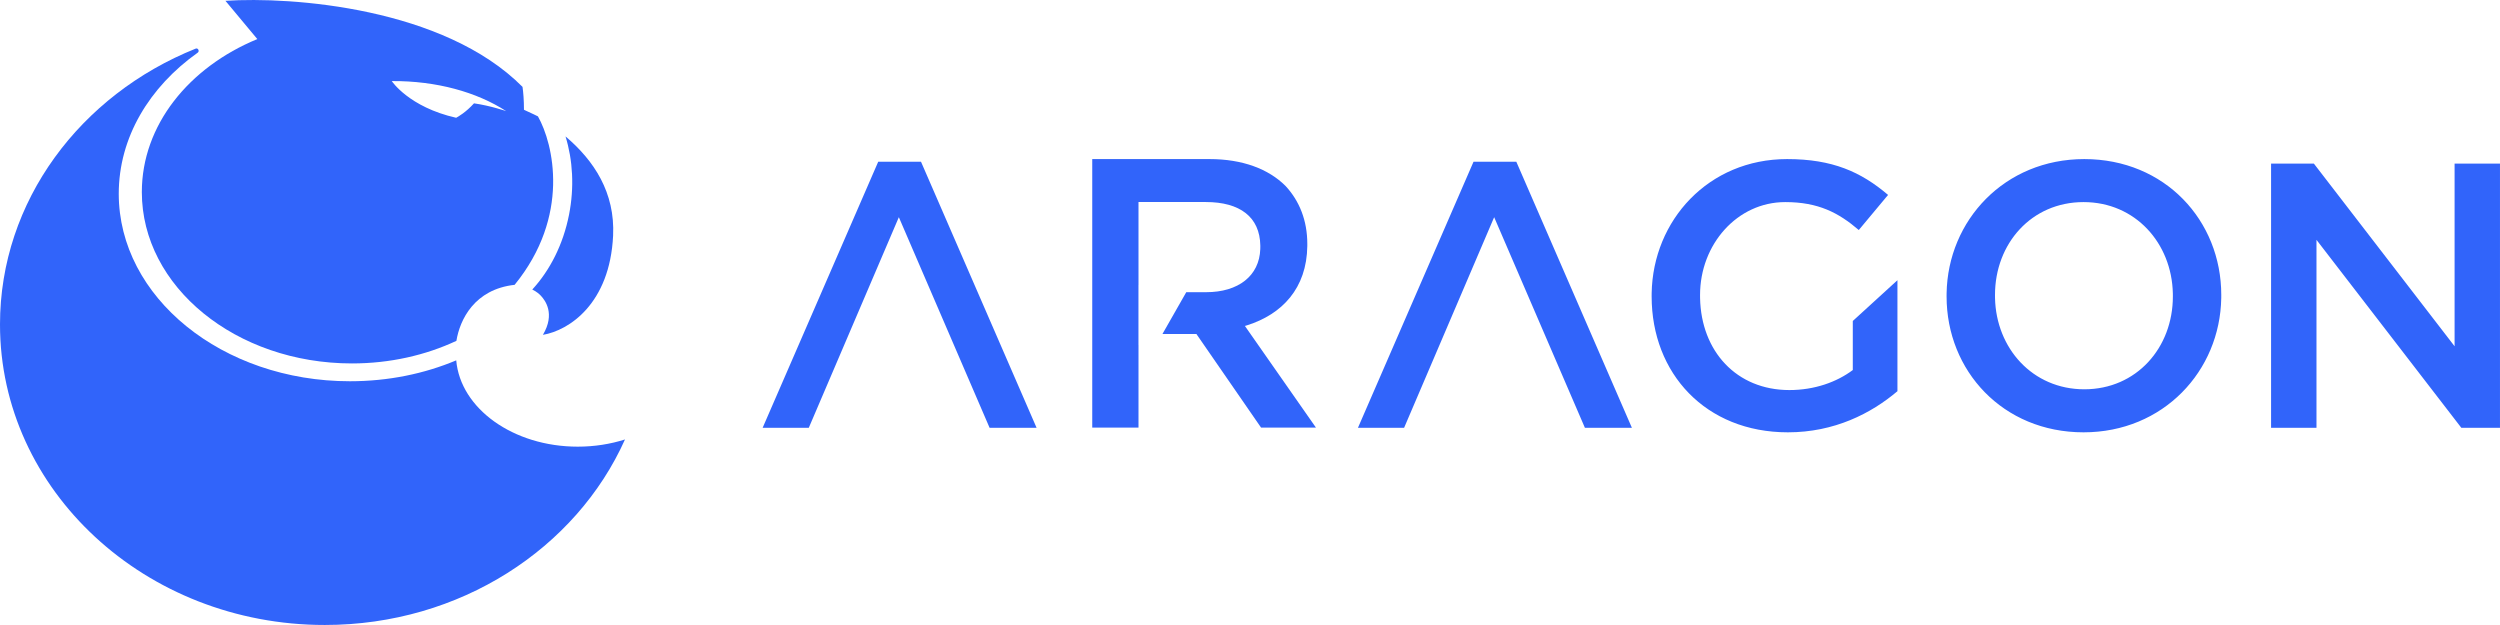
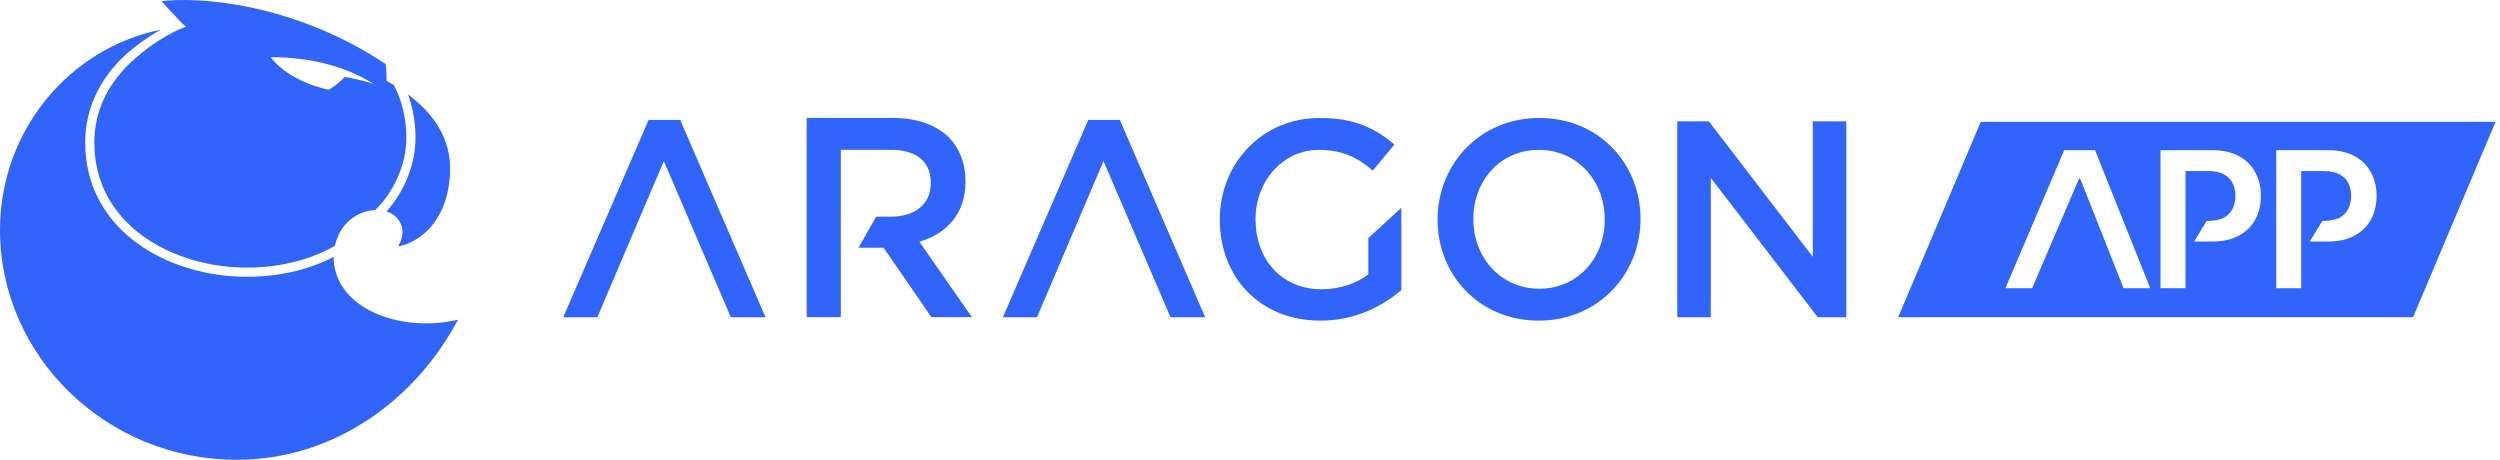
- <svg xmlns="http://www.w3.org/2000/svg" width="128" height="32" viewBox="0 0 128 32" fill="none">
-   <path d="M91.5 8.145C93.825 8.145 95.285 8.802 96.669 9.98L95.17 11.777C94.132 10.889 93.095 10.347 91.404 10.347C88.945 10.347 87.043 12.512 87.043 15.101L87.044 15.262C87.097 17.982 88.908 19.971 91.615 19.971C92.903 19.971 94.036 19.565 94.863 18.946V16.434L97.149 14.347V20.029C95.804 21.169 93.921 22.135 91.539 22.135C87.331 22.135 84.564 19.12 84.564 15.178L84.565 15.016C84.627 11.283 87.471 8.145 91.5 8.145ZM106.716 8.145C110.847 8.145 113.729 11.294 113.729 15.101L113.728 15.262C113.666 18.996 110.764 22.135 106.678 22.135C102.547 22.135 99.665 18.985 99.665 15.178L99.666 15.018C99.728 11.284 102.63 8.145 106.716 8.145ZM47.155 8.28L53.073 21.903L50.667 21.903L46.021 11.12L41.41 21.903L39.047 21.903L44.965 8.28H47.155ZM77.635 8.28L83.553 21.903L81.147 21.903L76.501 11.12L71.89 21.903L69.527 21.903L75.445 8.28H77.635ZM118.47 8.376L125.675 17.729V8.376H127.999V21.903H126.02L118.604 12.28V21.903H116.279V8.376H118.47ZM106.678 10.347C104.007 10.347 102.144 12.473 102.144 15.101L102.145 15.255C102.199 17.831 104.066 19.932 106.716 19.932C109.387 19.932 111.251 17.806 111.251 15.178L111.25 15.024C111.195 12.448 109.328 10.347 106.678 10.347Z" fill="#3164FA" />
-   <path d="M61.929 8.145C63.623 8.145 64.952 8.655 65.818 9.519C66.53 10.286 66.934 11.287 66.934 12.485L66.934 12.598C66.906 14.764 65.643 16.086 63.86 16.652L63.739 16.689L67.377 21.894H64.567L61.256 17.101L59.517 17.101L60.737 14.96L61.756 14.96C63.412 14.96 64.479 14.116 64.526 12.758L64.528 12.662L64.528 12.57C64.504 11.112 63.487 10.344 61.737 10.344H58.291L58.291 14.595L58.289 14.595V17.661L58.291 17.66L58.291 21.894H55.923V8.145H61.929Z" fill="#3164FA" />
-   <path fill-rule="evenodd" clip-rule="evenodd" d="M27.253 14.824C28.154 13.844 28.834 12.522 29.135 10.991C29.412 9.581 29.327 8.197 28.955 6.985C30.42 8.225 31.496 9.864 31.391 12.066C31.225 15.552 29.134 16.919 27.797 17.144C28.441 16.059 27.908 15.372 27.694 15.143C27.616 15.059 27.475 14.932 27.253 14.824Z" fill="#3164FA" />
-   <path fill-rule="evenodd" clip-rule="evenodd" d="M13.175 2.001L11.543 0.042C14.945 -0.182 22.72 0.39 26.753 4.448C26.793 4.728 26.827 5.123 26.827 5.621C27.273 5.824 27.49 5.931 27.543 5.959C28.339 7.368 29.215 11.066 26.349 14.583C24.288 14.813 23.544 16.368 23.368 17.451C21.794 18.187 19.969 18.608 18.024 18.608C12.08 18.608 7.262 14.68 7.262 9.835C7.262 6.412 9.667 3.447 13.175 2.001ZM24.269 5.291C23.854 5.75 23.466 5.97 23.355 6.03C20.932 5.482 20.059 4.151 20.059 4.151C22.344 4.136 24.407 4.713 25.917 5.69C25.917 5.69 25.1 5.409 24.269 5.291Z" fill="#3164FA" />
-   <path fill-rule="evenodd" clip-rule="evenodd" d="M23.359 18.45C21.731 19.134 19.881 19.52 17.92 19.52C11.381 19.52 6.08 15.222 6.08 9.92C6.08 7.04 7.645 4.455 10.123 2.696C10.23 2.62 10.141 2.44 10.019 2.489C4.124 4.854 0 10.288 0 16.612C0 25.11 7.446 31.999 16.63 31.999C23.561 31.999 29.502 28.076 32 22.5C31.256 22.737 30.439 22.869 29.582 22.869C26.277 22.869 23.573 20.917 23.359 18.45Z" fill="#3164FA" />
+ <svg xmlns="http://www.w3.org/2000/svg" width="174" height="32" viewBox="0 0 174 32" fill="none">
+   <path fill-rule="evenodd" clip-rule="evenodd" d="M12.687 1.637L11.23 0.086C13.75 -0.239 20.4 0.178 26.838 4.453C26.922 5.043 26.904 5.632 26.904 5.632L27.378 5.889L27.381 5.894L27.382 5.887L27.391 5.893C27.657 6.352 27.926 7.035 28.098 7.838C28.306 8.811 28.365 9.93 28.123 11.001C27.879 12.08 27.415 12.97 26.961 13.621C26.626 14.102 26.306 14.439 26.096 14.623C25.274 14.64 23.743 15.193 23.305 17.111C21.986 17.868 19.916 18.624 17.181 18.624C14.569 18.624 11.904 17.865 9.901 16.396C7.906 14.933 6.566 12.768 6.566 9.917C6.566 7.648 7.58 5.877 8.866 4.574C10.156 3.267 11.919 2.207 12.942 1.856L12.687 1.637ZM23.984 5.358C23.477 5.912 23.003 6.177 22.868 6.249C19.909 5.589 18.842 3.983 18.842 3.983C21.634 3.964 24.154 4.661 25.997 5.84C25.997 5.84 24.999 5.5 23.984 5.358Z" fill="#3164FA" />
+   <path d="M11.188 2.066C4.843 3.347 0 9.076 0 16.004C0 24.763 7.375 32 16.472 32C23.265 32 28.92 27.83 31.877 22.252C27.945 23.188 23.25 21.523 23.22 17.885C21.805 18.616 19.766 19.264 17.181 19.264C14.457 19.264 11.655 18.475 9.525 16.913C7.387 15.346 5.929 12.998 5.929 9.917C5.929 7.439 7.041 5.514 8.413 4.123C9.207 3.327 10.295 2.571 11.188 2.066Z" fill="#3164FA" />
+   <path d="M28.722 7.704C28.636 7.302 28.526 6.922 28.401 6.576C30.106 7.856 31.435 9.602 31.324 12.035C31.165 15.54 29.056 16.919 27.706 17.149C28.354 16.057 27.814 15.368 27.598 15.138C27.493 15.026 27.276 14.838 26.903 14.72C27.087 14.517 27.286 14.271 27.484 13.988C27.976 13.283 28.479 12.317 28.745 11.143C29.012 9.961 28.944 8.744 28.722 7.704Z" fill="#3164FA" />
+   <path d="M91.861 8.21C94.195 8.21 95.661 8.873 97.05 10.061L95.545 11.873C94.504 10.977 93.462 10.431 91.765 10.431C89.296 10.431 87.386 12.613 87.386 15.224L87.387 15.386C87.44 18.128 89.259 20.133 91.977 20.133C93.269 20.133 94.407 19.724 95.237 19.101V16.568L97.532 14.464V20.192C96.182 21.341 94.292 22.315 91.9 22.315C87.675 22.315 84.898 19.276 84.898 15.302L84.899 15.139C84.96 11.374 87.816 8.21 91.861 8.21ZM107.137 8.21C111.284 8.21 114.178 11.386 114.178 15.224L114.177 15.386C114.114 19.15 111.201 22.315 107.099 22.315C102.951 22.315 100.058 19.14 100.058 15.302L100.059 15.14C100.121 11.375 103.035 8.21 107.137 8.21ZM47.341 8.347L53.282 22.081L50.867 22.081L46.203 11.211L41.574 22.081L39.202 22.081L45.142 8.347H47.341ZM77.941 8.347L83.882 22.081L81.467 22.081L76.803 11.211L72.174 22.081L69.802 22.081L75.743 8.347H77.941ZM118.937 8.444L126.17 17.873V8.444H128.504V22.081H126.517L119.072 12.38V22.081H116.738V8.444H118.937ZM107.099 10.431C104.417 10.431 102.546 12.574 102.546 15.224L102.548 15.379C102.602 17.976 104.476 20.094 107.137 20.094C109.818 20.094 111.689 17.951 111.689 15.302L111.688 15.146C111.634 12.55 109.759 10.431 107.099 10.431Z" fill="#3164FA" />
+   <path d="M62.174 8.21C63.875 8.21 65.208 8.725 66.078 9.597C66.793 10.369 67.199 11.379 67.199 12.587L67.198 12.7C67.17 14.884 65.903 16.217 64.112 16.787L63.991 16.825L67.643 22.072H64.822L61.498 17.241L59.753 17.24L60.977 15.082L62 15.082C63.662 15.082 64.734 14.231 64.781 12.861L64.783 12.765L64.783 12.673C64.759 11.202 63.738 10.428 61.981 10.428H58.521L58.521 14.713L58.519 14.713V17.805L58.521 17.803L58.521 22.072H56.144V8.21H62.174Z" fill="#3164FA" />
+   <path fill-rule="evenodd" clip-rule="evenodd" d="M137.858 8.483L132.115 22.078H167.948L173.69 8.483H137.858ZM139.579 20.057H141.436L144.704 12.424H144.779L147.798 20.057H149.655L145.815 10.454H143.668L139.579 20.057ZM150.372 10.454V20.057H152.111V11.908H153.706C154.14 11.908 154.495 11.981 154.77 12.128C155.048 12.272 155.253 12.474 155.384 12.733C155.519 12.993 155.586 13.293 155.586 13.633C155.586 13.974 155.519 14.276 155.384 14.538C155.253 14.801 155.05 15.007 154.775 15.157C154.5 15.307 154.012 15.382 153.581 15.382L152.708 16.812H153.949C154.69 16.812 155.314 16.676 155.82 16.404C156.327 16.129 156.71 15.753 156.969 15.274C157.228 14.796 157.358 14.249 157.358 13.633C157.358 13.024 157.228 12.48 156.969 12.002C156.713 11.52 156.333 11.142 155.83 10.867C155.329 10.592 154.711 10.454 153.973 10.454H150.372ZM158.425 20.057V10.454H162.025C162.763 10.454 163.382 10.592 163.882 10.867C164.385 11.142 164.765 11.52 165.022 12.002C165.281 12.48 165.411 13.024 165.411 13.633C165.411 14.249 165.281 14.796 165.022 15.274C164.762 15.753 164.379 16.129 163.873 16.404C163.366 16.676 162.743 16.812 162.002 16.812H160.761L161.633 15.382C162.065 15.382 162.552 15.307 162.827 15.157C163.102 15.007 163.305 14.801 163.437 14.538C163.571 14.276 163.638 13.974 163.638 13.633C163.638 13.293 163.571 12.993 163.437 12.733C163.305 12.474 163.101 12.272 162.823 12.128C162.547 11.981 162.193 11.908 161.758 11.908H160.164V20.057H158.425Z" fill="#3164FA" />
</svg>
